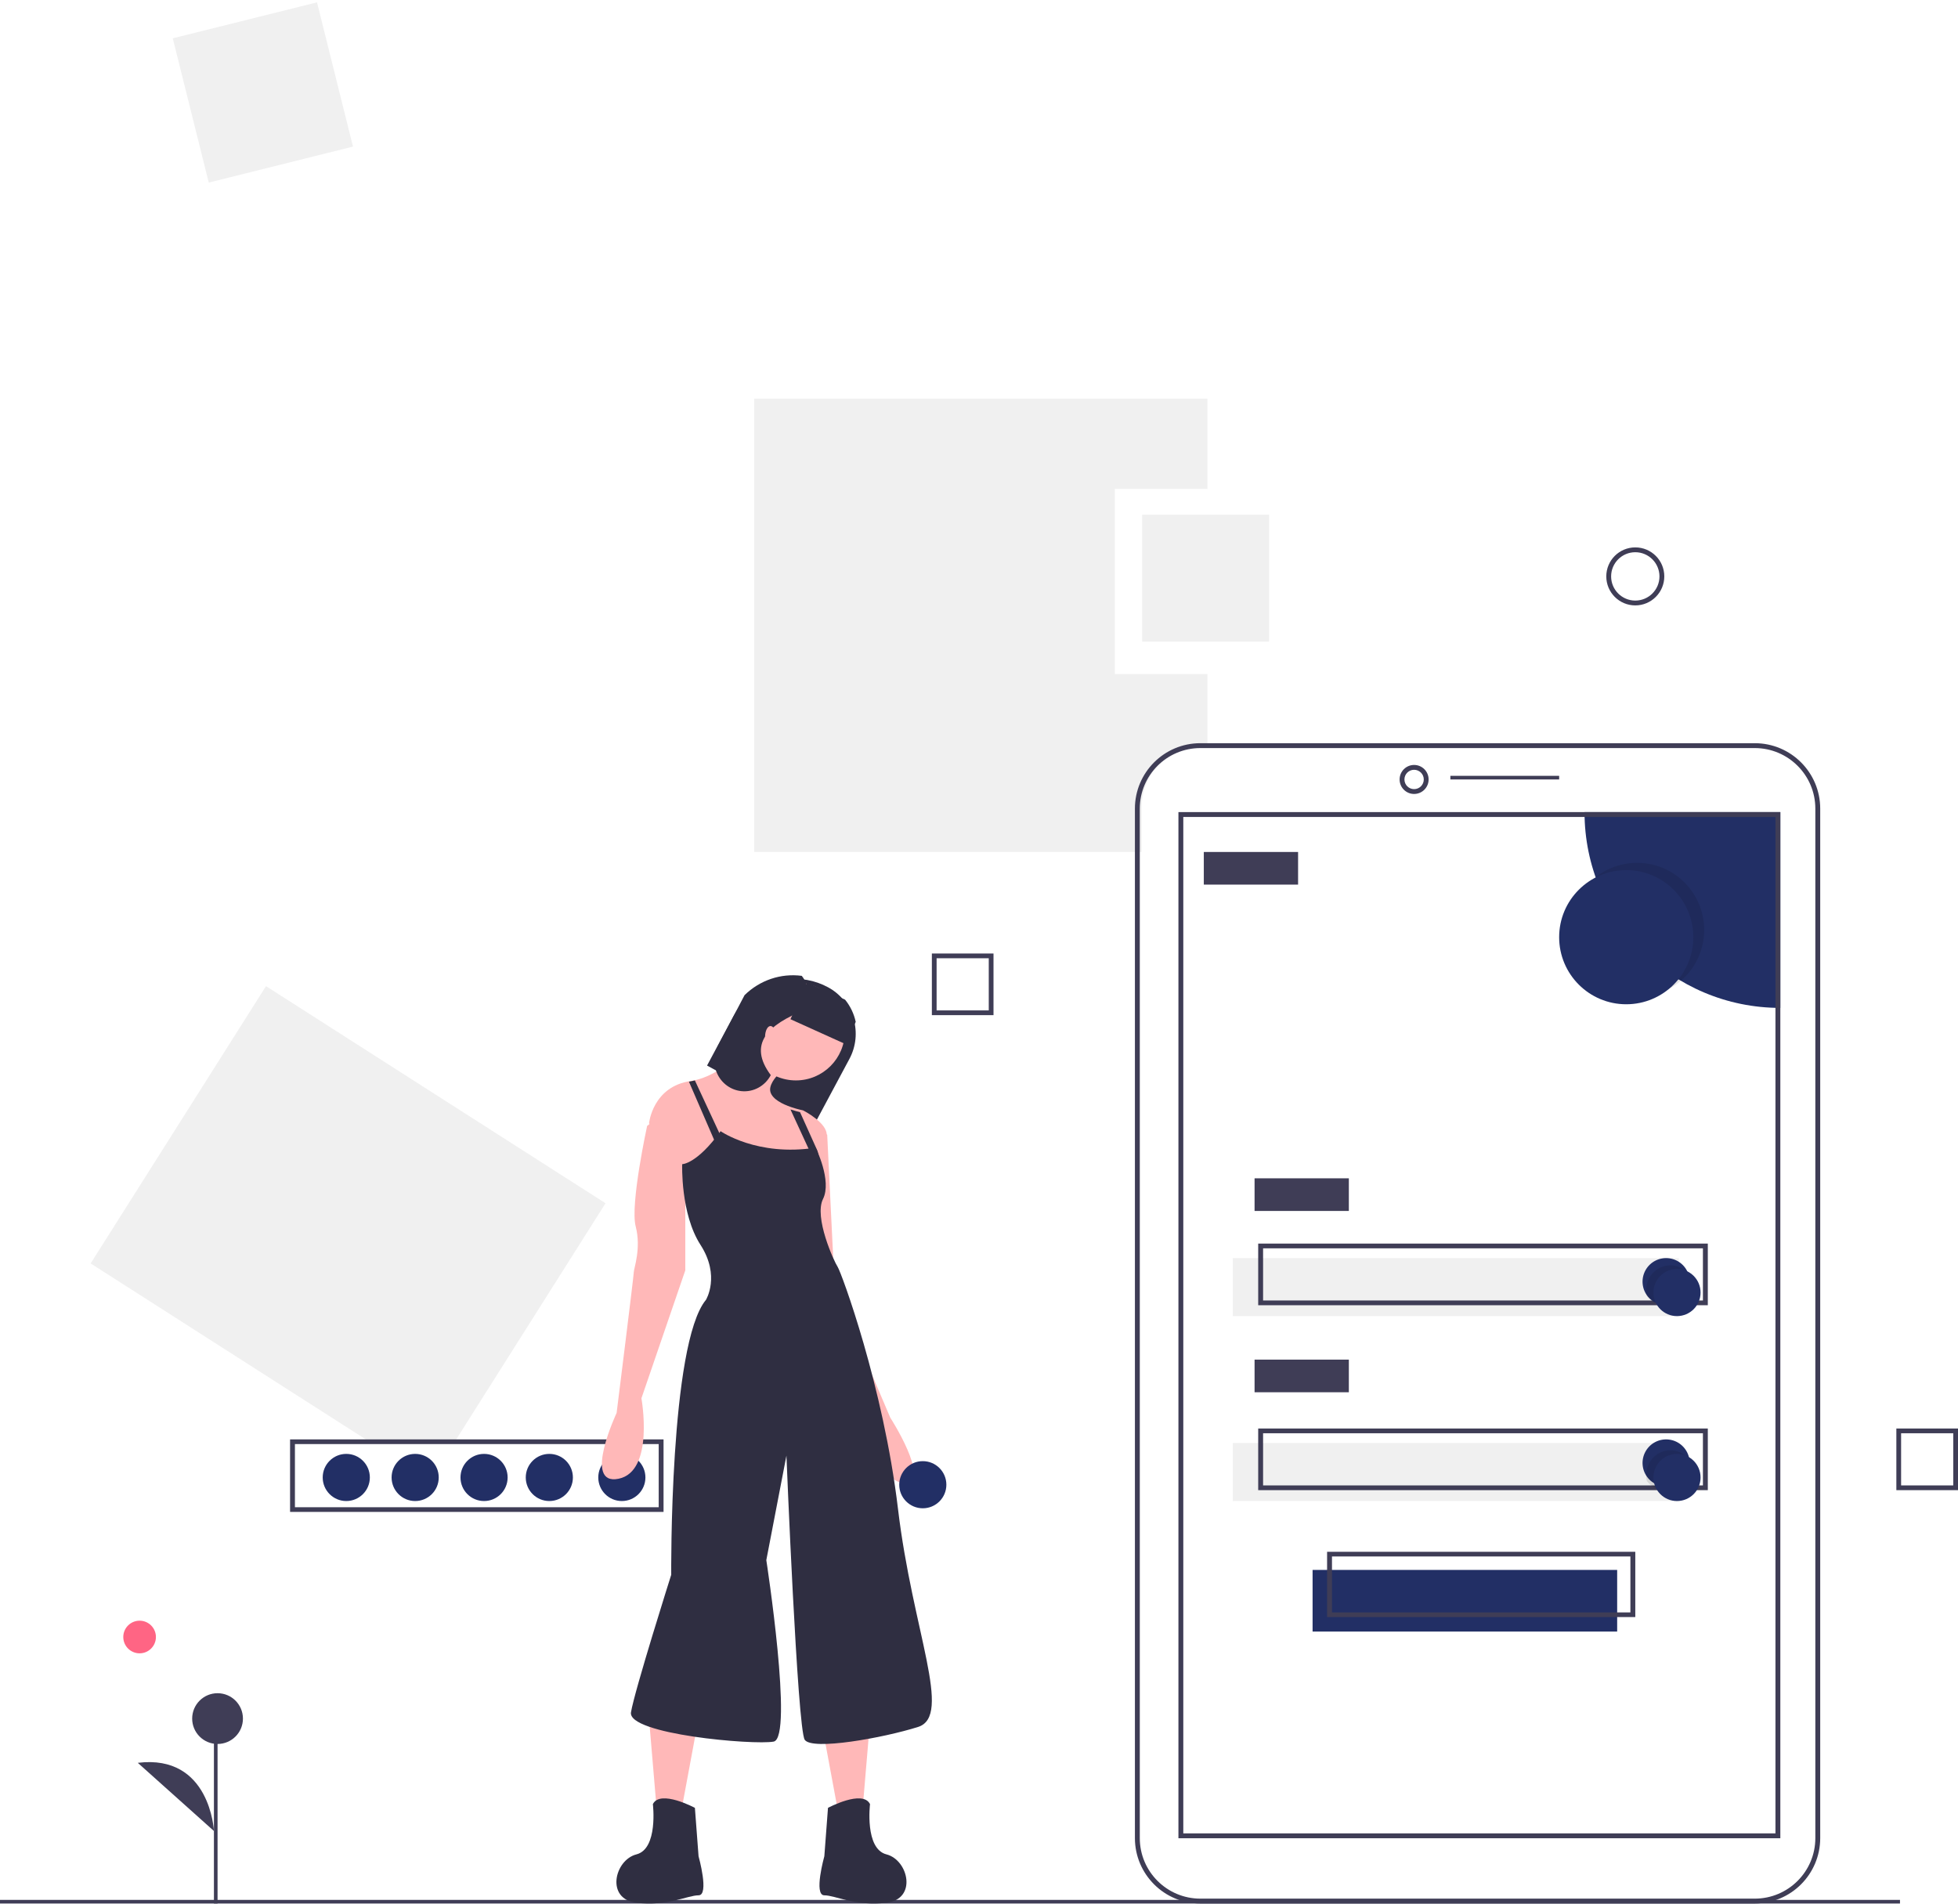
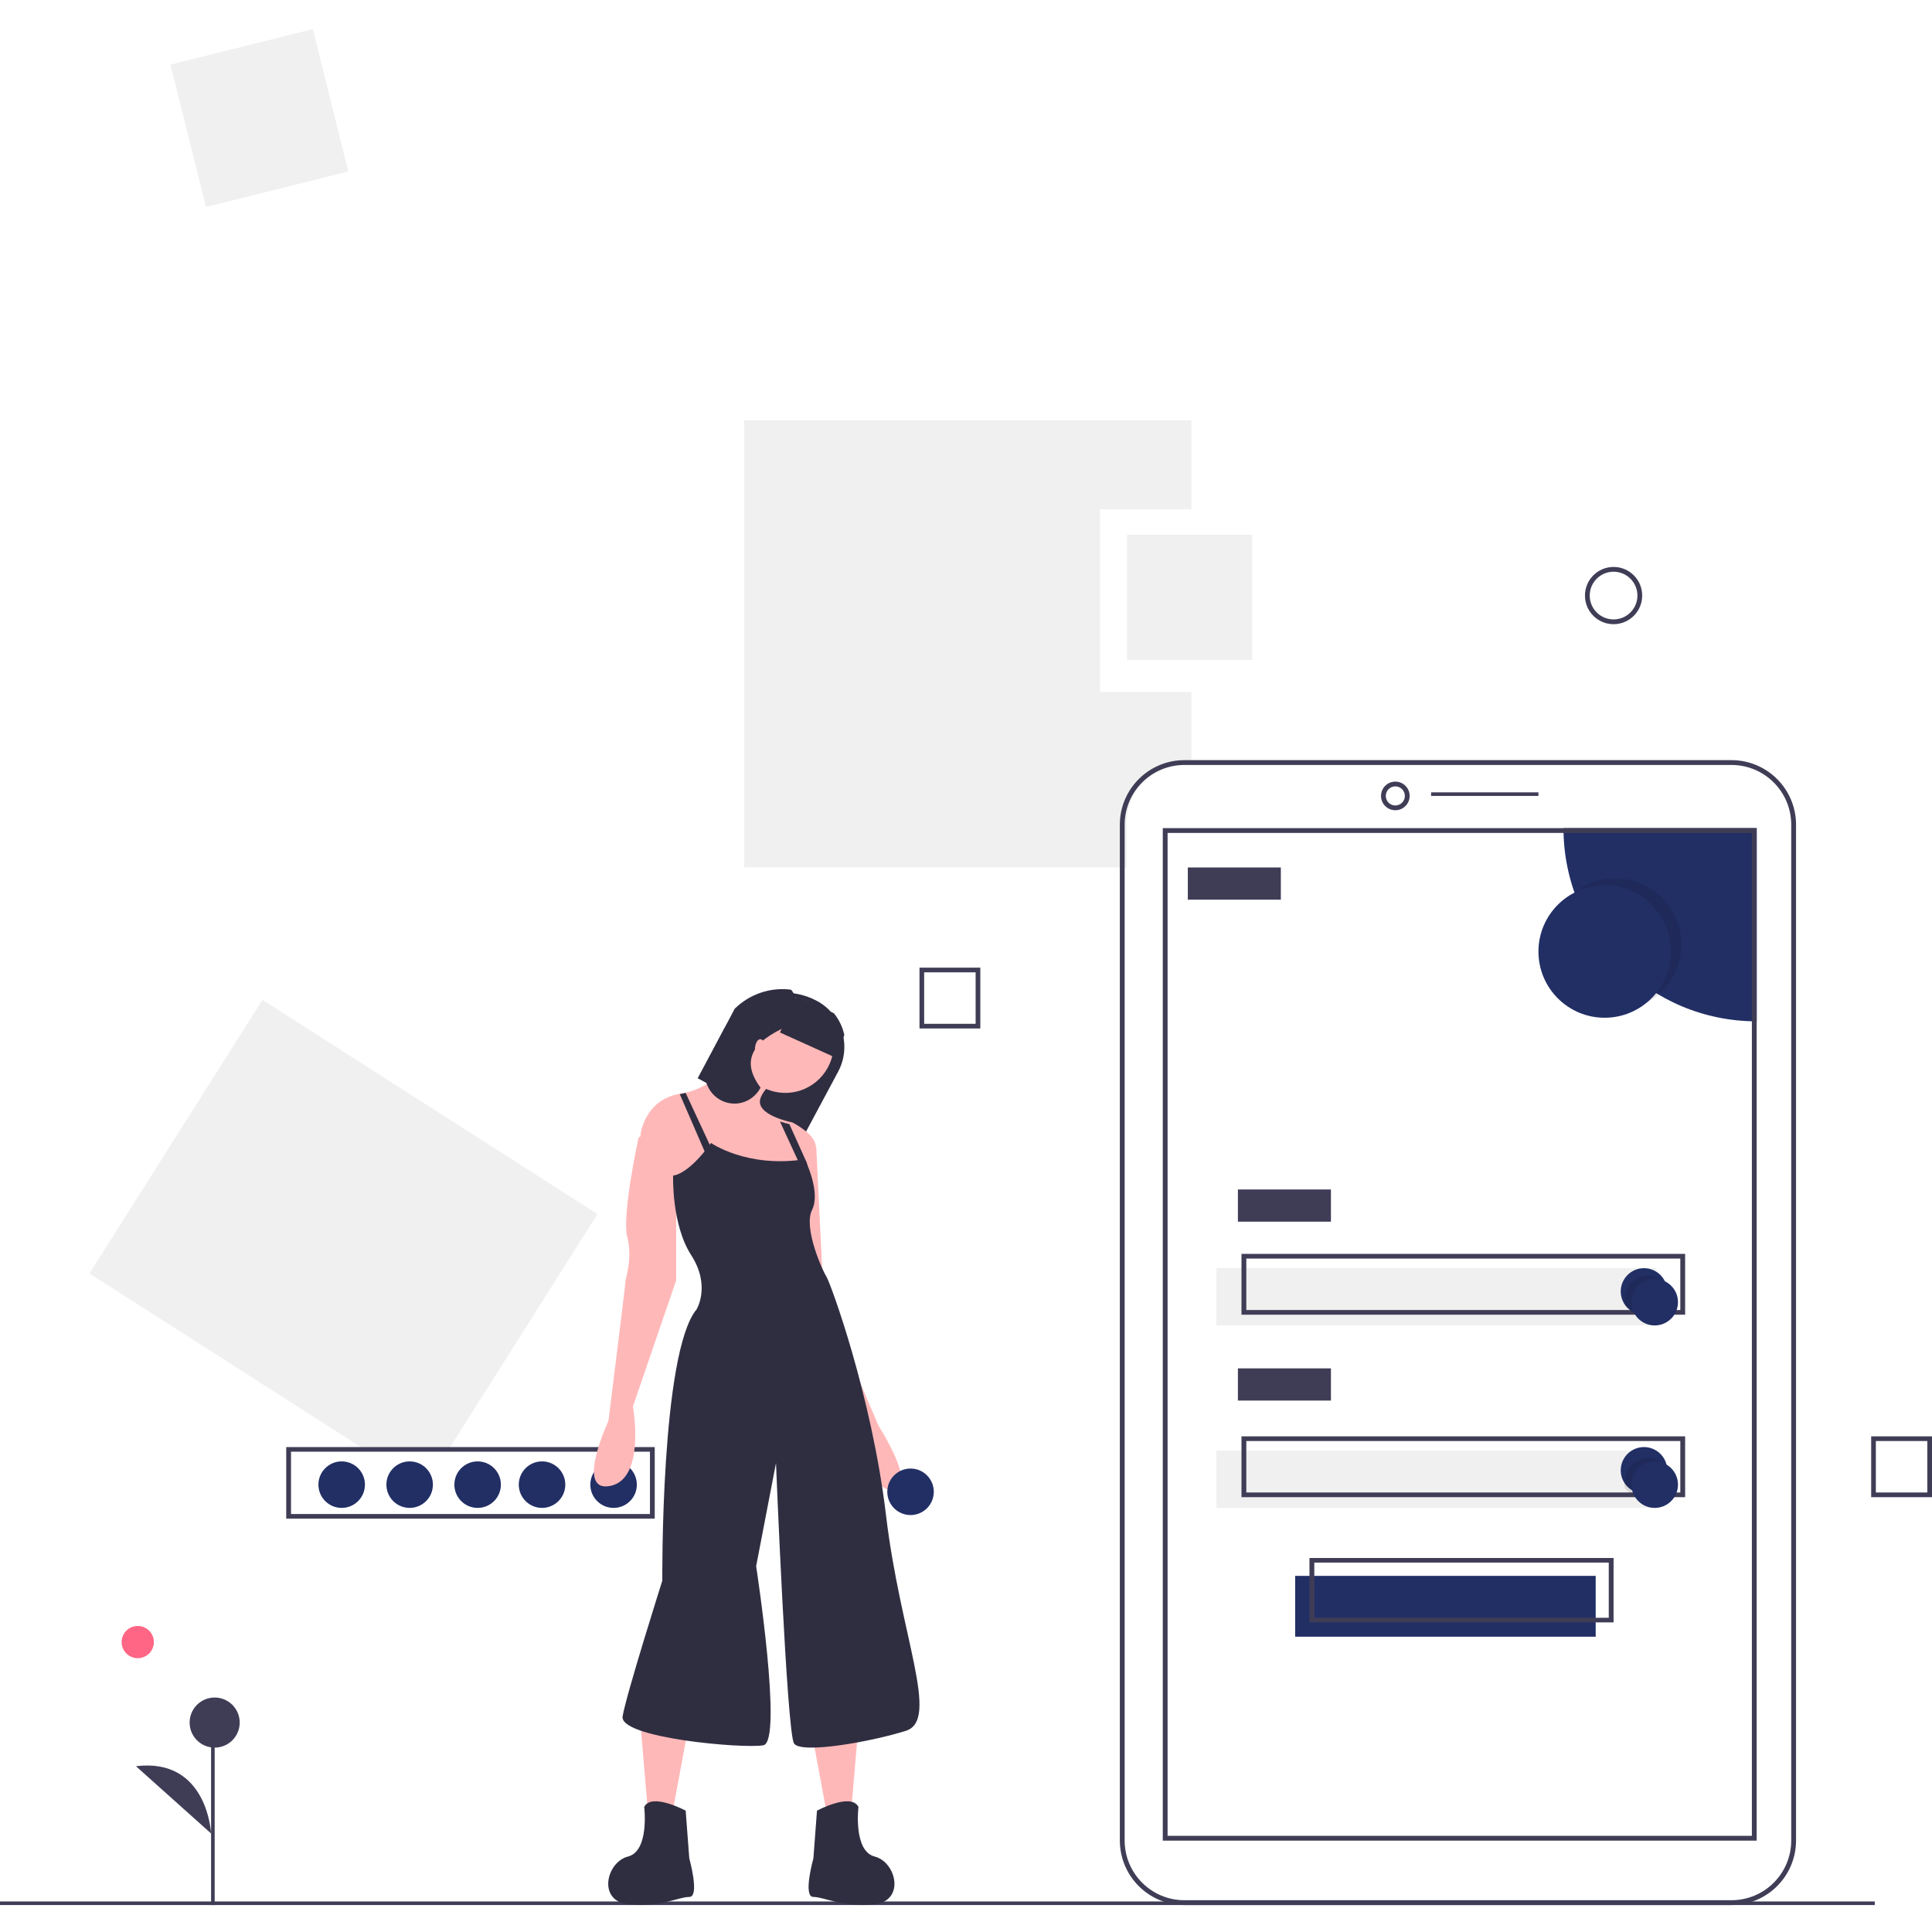
- <svg xmlns="http://www.w3.org/2000/svg" width="540" height="525" viewBox="0 0 540 525" fill="none">
+ <svg xmlns="http://www.w3.org/2000/svg" width="480" height="480" viewBox="0 0 540 525" fill="none">
  <path d="M125.187 397.963L167 331.841L73.359 271.963L25 348.436L102.453 397.963H125.187V397.963Z" fill="#F0F0F0" />
  <path fill-rule="evenodd" clip-rule="evenodd" d="M80 416.963H183V396.963H80V416.963ZM181.662 415.673H81.338V398.253H181.662V415.673Z" fill="#3F3D56" />
  <path d="M171.5 413.963C175.09 413.963 178 411.053 178 407.463C178 403.873 175.09 400.963 171.5 400.963C167.91 400.963 165 403.873 165 407.463C165 411.053 167.91 413.963 171.5 413.963Z" fill="#222F65" />
  <path d="M151.5 413.963C155.09 413.963 158 411.053 158 407.463C158 403.873 155.09 400.963 151.5 400.963C147.91 400.963 145 403.873 145 407.463C145 411.053 147.91 413.963 151.5 413.963Z" fill="#222F65" />
  <path d="M133.5 413.963C137.09 413.963 140 411.053 140 407.463C140 403.873 137.09 400.963 133.5 400.963C129.91 400.963 127 403.873 127 407.463C127 411.053 129.91 413.963 133.5 413.963Z" fill="#222F65" />
  <path d="M114.5 413.963C118.09 413.963 121 411.053 121 407.463C121 403.873 118.09 400.963 114.5 400.963C110.91 400.963 108 403.873 108 407.463C108 411.053 110.91 413.963 114.5 413.963Z" fill="#222F65" />
  <path d="M95.5 413.963C99.09 413.963 102 411.053 102 407.463C102 403.873 99.09 400.963 95.5 400.963C91.91 400.963 89 403.873 89 407.463C89 411.053 91.91 413.963 95.5 413.963Z" fill="#222F65" />
  <path d="M307.462 185.904V134.829H333V109.963H208V234.963H314.855V222.741C314.855 218.14 316.683 213.728 319.936 210.474C323.19 207.221 327.602 205.393 332.203 205.393H333V185.904H307.462Z" fill="#F0F0F0" />
  <rect x="47.65" y="10.568" width="41" height="41" transform="rotate(-14 47.6495 10.5684)" fill="#F0F0F0" />
  <rect x="362" y="432.963" width="84" height="17" fill="#222F65" />
  <rect x="340" y="346.963" width="123" height="16" fill="#F0F0F0" />
  <rect y="523.963" width="524" height="1" fill="#3F3D56" />
  <path fill-rule="evenodd" clip-rule="evenodd" d="M331.035 524.963H483.965C493.921 524.952 501.989 516.887 502 506.936V222.989C501.989 213.038 493.921 204.974 483.965 204.963H331.035C321.079 204.974 313.011 213.038 313 222.989V506.936C313.011 516.887 321.079 524.952 331.035 524.963ZM314.345 222.989C314.356 213.781 321.822 206.318 331.035 206.307H483.965C493.178 206.318 500.644 213.781 500.655 222.989V506.936C500.644 516.145 493.178 523.608 483.965 523.618H331.035C321.822 523.608 314.356 516.145 314.345 506.936V222.989Z" fill="#3F3D56" />
  <path fill-rule="evenodd" clip-rule="evenodd" d="M386 214.963C386 217.172 387.791 218.963 390 218.963C392.208 218.961 393.998 217.171 394 214.963C394 212.754 392.209 210.963 390 210.963C387.791 210.963 386 212.754 386 214.963ZM387.333 214.963C387.333 213.49 388.527 212.296 390 212.296C391.472 212.298 392.665 213.491 392.667 214.963C392.667 216.436 391.473 217.63 390 217.63C388.527 217.63 387.333 216.436 387.333 214.963Z" fill="#3F3D56" />
  <rect x="400" y="213.963" width="30" height="1" fill="#3F3D56" />
  <path d="M491 223.963V277.963C461.177 277.962 437.001 253.786 437 223.963H491Z" fill="#222F65" />
  <path fill-rule="evenodd" clip-rule="evenodd" d="M325 506.963H491V223.963H325V506.963ZM489.656 505.619H326.344V225.307H489.656V505.619Z" fill="#3F3D56" />
  <path opacity="0.1" d="M451.5 274.963C461.717 274.963 470 266.68 470 256.463C470 246.246 461.717 237.963 451.5 237.963C441.283 237.963 433 246.246 433 256.463C433 266.68 441.283 274.963 451.5 274.963Z" fill="black" />
  <path d="M448.5 276.963C458.717 276.963 467 268.68 467 258.463C467 248.246 458.717 239.963 448.5 239.963C438.283 239.963 430 248.246 430 258.463C430 268.68 438.283 276.963 448.5 276.963Z" fill="#222F65" />
  <rect x="332" y="234.963" width="26" height="9" fill="#3F3D56" />
  <rect x="346" y="324.963" width="26" height="9" fill="#3F3D56" />
  <path fill-rule="evenodd" clip-rule="evenodd" d="M347 359.963H471V342.963H347V359.963ZM469.652 358.655H348.348V344.271H469.652V358.655Z" fill="#3F3D56" />
  <rect x="340" y="397.963" width="123" height="16" fill="#F0F0F0" />
  <rect x="346" y="374.963" width="26" height="9" fill="#3F3D56" />
  <path fill-rule="evenodd" clip-rule="evenodd" d="M347 410.963H471V393.963H347V410.963ZM469.652 409.655H348.348V395.271H469.652V409.655Z" fill="#3F3D56" />
  <path fill-rule="evenodd" clip-rule="evenodd" d="M366 445.963H451V427.963H366V445.963ZM449.651 444.677H367.349V429.249H449.651V444.677Z" fill="#3F3D56" />
  <path d="M466 353.463C466 356.204 464.28 358.651 461.7 359.579C459.121 360.507 456.237 359.716 454.491 357.603L454.484 357.597C452.783 355.533 452.52 352.639 453.82 350.302C455.12 347.965 457.719 346.664 460.368 347.022C463.018 347.38 465.178 349.324 465.812 351.922C465.811 351.924 465.812 351.926 465.813 351.927C465.815 351.928 465.816 351.929 465.818 351.929C465.938 352.431 465.999 352.946 466 353.463V353.463Z" fill="#222F65" />
  <path opacity="0.1" d="M466 353.088C466 355.988 464.235 358.575 461.589 359.557C458.943 360.538 455.985 359.702 454.193 357.467L454.187 357.46C454.064 356.929 454.001 356.384 454 355.838C454 352.938 455.765 350.35 458.411 349.369C461.057 348.388 464.015 349.224 465.807 351.459C465.807 351.461 465.807 351.462 465.809 351.464C465.81 351.465 465.812 351.466 465.813 351.466C465.936 351.997 465.999 352.542 466 353.088V353.088Z" fill="black" />
  <path d="M462.5 362.963C466.09 362.963 469 360.053 469 356.463C469 352.873 466.09 349.963 462.5 349.963C458.91 349.963 456 352.873 456 356.463C456 360.053 458.91 362.963 462.5 362.963Z" fill="#222F65" />
  <path d="M466 403.463C466 406.204 464.28 408.651 461.7 409.579C459.121 410.507 456.237 409.716 454.491 407.603L454.484 407.597C452.783 405.533 452.52 402.639 453.82 400.302C455.12 397.965 457.719 396.664 460.368 397.022C463.018 397.38 465.178 399.324 465.812 401.922C465.811 401.924 465.812 401.926 465.813 401.927C465.815 401.928 465.816 401.929 465.818 401.929C465.938 402.431 465.999 402.946 466 403.463V403.463Z" fill="#222F65" />
  <path opacity="0.1" d="M466 404.088C466 406.988 464.235 409.575 461.589 410.557C458.943 411.538 455.985 410.702 454.193 408.467L454.187 408.46C454.064 407.929 454.001 407.384 454 406.838C454 403.938 455.765 401.35 458.411 400.369C461.057 399.388 464.015 400.224 465.807 402.459C465.807 402.461 465.807 402.462 465.809 402.464C465.81 402.465 465.812 402.466 465.813 402.466C465.936 402.997 465.999 403.542 466 404.088V404.088Z" fill="black" />
  <path d="M462.5 413.963C466.09 413.963 469 411.053 469 407.463C469 403.873 466.09 400.963 462.5 400.963C458.91 400.963 456 403.873 456 407.463C456 411.053 458.91 413.963 462.5 413.963Z" fill="#222F65" />
  <rect x="315" y="141.963" width="35" height="35" fill="#F0F0F0" />
  <path fill-rule="evenodd" clip-rule="evenodd" d="M443 158.963C443 163.381 446.582 166.963 451 166.963C455.416 166.958 458.995 163.379 459 158.963C459 154.545 455.418 150.963 451 150.963C446.582 150.963 443 154.545 443 158.963ZM444.333 158.963C444.333 155.281 447.318 152.296 451 152.296C454.68 152.3 457.662 155.283 457.667 158.963C457.667 162.645 454.682 165.63 451 165.63C447.318 165.63 444.333 162.645 444.333 158.963Z" fill="#3F3D56" />
  <path fill-rule="evenodd" clip-rule="evenodd" d="M257 279.963H274V262.963H257V279.963ZM272.692 278.655H258.308V264.271H272.692V278.655Z" fill="#3F3D56" />
  <path fill-rule="evenodd" clip-rule="evenodd" d="M523 410.963H540V393.963H523V410.963ZM538.692 409.655H524.308V395.271H538.692V409.655Z" fill="#3F3D56" />
  <path d="M195 293.867L197.998 295.493L208.198 301.029L224.665 309.963L234.262 292.034C236.087 288.631 236.494 284.638 235.392 280.933C234.29 277.229 231.77 274.118 228.387 272.286C221.044 268.293 211.981 269.532 205.96 275.35L205.955 275.356C204.511 276.752 203.292 278.367 202.343 280.142L195 293.867Z" fill="#2F2E41" />
  <path d="M240 474.043L238.069 496.923L230.827 497.963L226 471.963L240 474.043V474.043Z" fill="#FFB8B8" />
  <path d="M228.352 498.581C228.352 498.581 237.927 493.449 239.943 497.555C239.943 497.555 238.431 509.871 244.479 511.411C250.527 512.95 253.047 523.727 244.479 524.753C235.912 525.78 230.368 522.701 227.344 522.701C224.32 522.701 227.344 511.924 227.344 511.924L228.352 498.581Z" fill="#2F2E41" />
  <path d="M179 474.043L180.931 496.923L188.173 497.963L193 471.963L179 474.043V474.043Z" fill="#FFB8B8" />
  <path d="M191.648 498.581C191.648 498.581 182.073 493.449 180.057 497.555C180.057 497.555 181.569 509.871 175.521 511.411C169.473 512.95 166.953 523.727 175.521 524.753C184.088 525.78 189.632 522.701 192.656 522.701C195.68 522.701 192.656 511.924 192.656 511.924L191.648 498.581Z" fill="#2F2E41" />
  <path d="M219.5 297.963C226.956 297.963 233 291.919 233 284.463C233 277.007 226.956 270.963 219.5 270.963C212.044 270.963 206 277.007 206 284.463C206 291.919 212.044 297.963 219.5 297.963Z" fill="#FFB8B8" />
  <path d="M179 309.763L189.495 326.457L201.988 325.445L222.477 326.963C222.477 326.963 224.411 323.047 225.991 319.238C226.855 317.336 227.52 315.347 227.974 313.304C228.474 309.763 221.478 306.222 221.478 306.222C221.478 306.222 221.203 306.171 220.743 306.06C220.134 305.913 219.194 305.67 218.165 305.316C215.841 304.517 213.047 303.161 212.483 301.163C211.483 297.622 218.979 292.563 218.979 292.563L209.984 283.963C209.984 283.963 201.993 295.199 192.288 297.758C191.725 297.909 191.155 298.027 190.579 298.112C190.549 298.117 190.524 298.123 190.494 298.128C179.999 299.645 179 309.763 179 309.763Z" fill="#FFB8B8" />
  <path d="M184.264 305.963L178.477 310.501C178.477 310.501 173.741 332.184 175.319 338.235C176.898 344.286 174.793 349.833 174.793 350.841C174.793 351.85 170.058 389.668 170.058 389.668C170.058 389.668 160.587 409.838 170.584 407.821C180.581 405.804 176.898 385.634 176.898 385.634L189 350.337V320.586L184.264 305.963Z" fill="#FFB8B8" />
  <path d="M224.046 309.963L228.137 312.963L230.183 354.958L245.525 390.955C245.525 390.955 256.776 408.453 249.616 408.953C242.456 409.453 237.854 390.955 237.854 390.955L224.046 356.458L222 322.962L224.046 309.963Z" fill="#FFB8B8" />
  <path d="M198.734 311.963C198.734 311.963 208.821 319.041 224.96 316.513C224.96 316.513 229.499 325.613 226.978 330.668C224.456 335.724 230.004 347.857 231.012 349.373C232.021 350.89 243.621 382.234 247.656 416.105C251.69 449.977 262.786 473.232 253.203 476.265C243.621 479.298 223.951 482.837 221.934 479.804C219.917 476.771 216.891 401.444 216.891 401.444L211.343 430.261C211.343 430.261 218.908 479.298 213.36 480.31C207.813 481.321 173.013 478.287 174.021 472.221C175.03 466.154 185.117 434.305 185.117 434.305C185.117 434.305 184.613 370.606 194.7 358.473C194.7 358.473 198.734 351.901 193.187 343.307C187.639 334.712 188.143 321.063 188.143 321.063C188.143 321.063 192.178 321.063 198.734 311.963Z" fill="#2F2E41" />
  <path d="M190 298.315L198.08 316.963L200 315.956L191.642 297.963L190 298.315V298.315Z" fill="#2F2E41" />
  <path d="M218 305.963L224.452 319.963L226 319.827L225.474 317.444L220.636 306.704C220.013 306.557 219.052 306.316 218 305.963Z" fill="#2F2E41" />
  <path d="M197.377 294.986C198.366 298.252 201.167 300.591 204.484 300.923C207.802 301.254 210.989 299.513 212.574 296.504C206.208 287.964 211.668 282.599 222.01 278.541C223.603 275.507 223.251 271.786 221.119 269.123C215.346 268.365 209.548 270.324 205.343 274.452L205.338 274.457L197.991 288.439C196.933 290.447 196.712 292.808 197.377 294.986V294.986Z" fill="#2F2E41" />
  <path d="M212.5 288.963C213.328 288.963 214 287.62 214 285.963C214 284.306 213.328 282.963 212.5 282.963C211.672 282.963 211 284.306 211 285.963C211 287.62 211.672 288.963 212.5 288.963Z" fill="#FFB8B8" />
  <path d="M218 281.084L233.212 287.963L236 281.822C235.52 279.577 234.514 277.478 233.065 275.695L222.595 270.963L218 281.084Z" fill="#2F2E41" />
  <path d="M254.5 415.963C258.09 415.963 261 413.053 261 409.463C261 405.873 258.09 402.963 254.5 402.963C250.91 402.963 248 405.873 248 409.463C248 413.053 250.91 415.963 254.5 415.963Z" fill="#222F65" />
  <path d="M38.5 455.963C40.985 455.963 43 453.948 43 451.463C43 448.978 40.985 446.963 38.5 446.963C36.015 446.963 34 448.978 34 451.463C34 453.948 36.015 455.963 38.5 455.963Z" fill="#FF6584" />
  <rect x="59" y="474.963" width="1" height="50" fill="#3F3D56" />
  <path d="M60 480.963C63.866 480.963 67 477.829 67 473.963C67 470.097 63.866 466.963 60 466.963C56.134 466.963 53 470.097 53 473.963C53 477.829 56.134 480.963 60 480.963Z" fill="#3F3D56" />
  <path d="M59 504.963C59 504.963 58.023 483.69 38 486.163Z" fill="#3F3D56" />
</svg>
